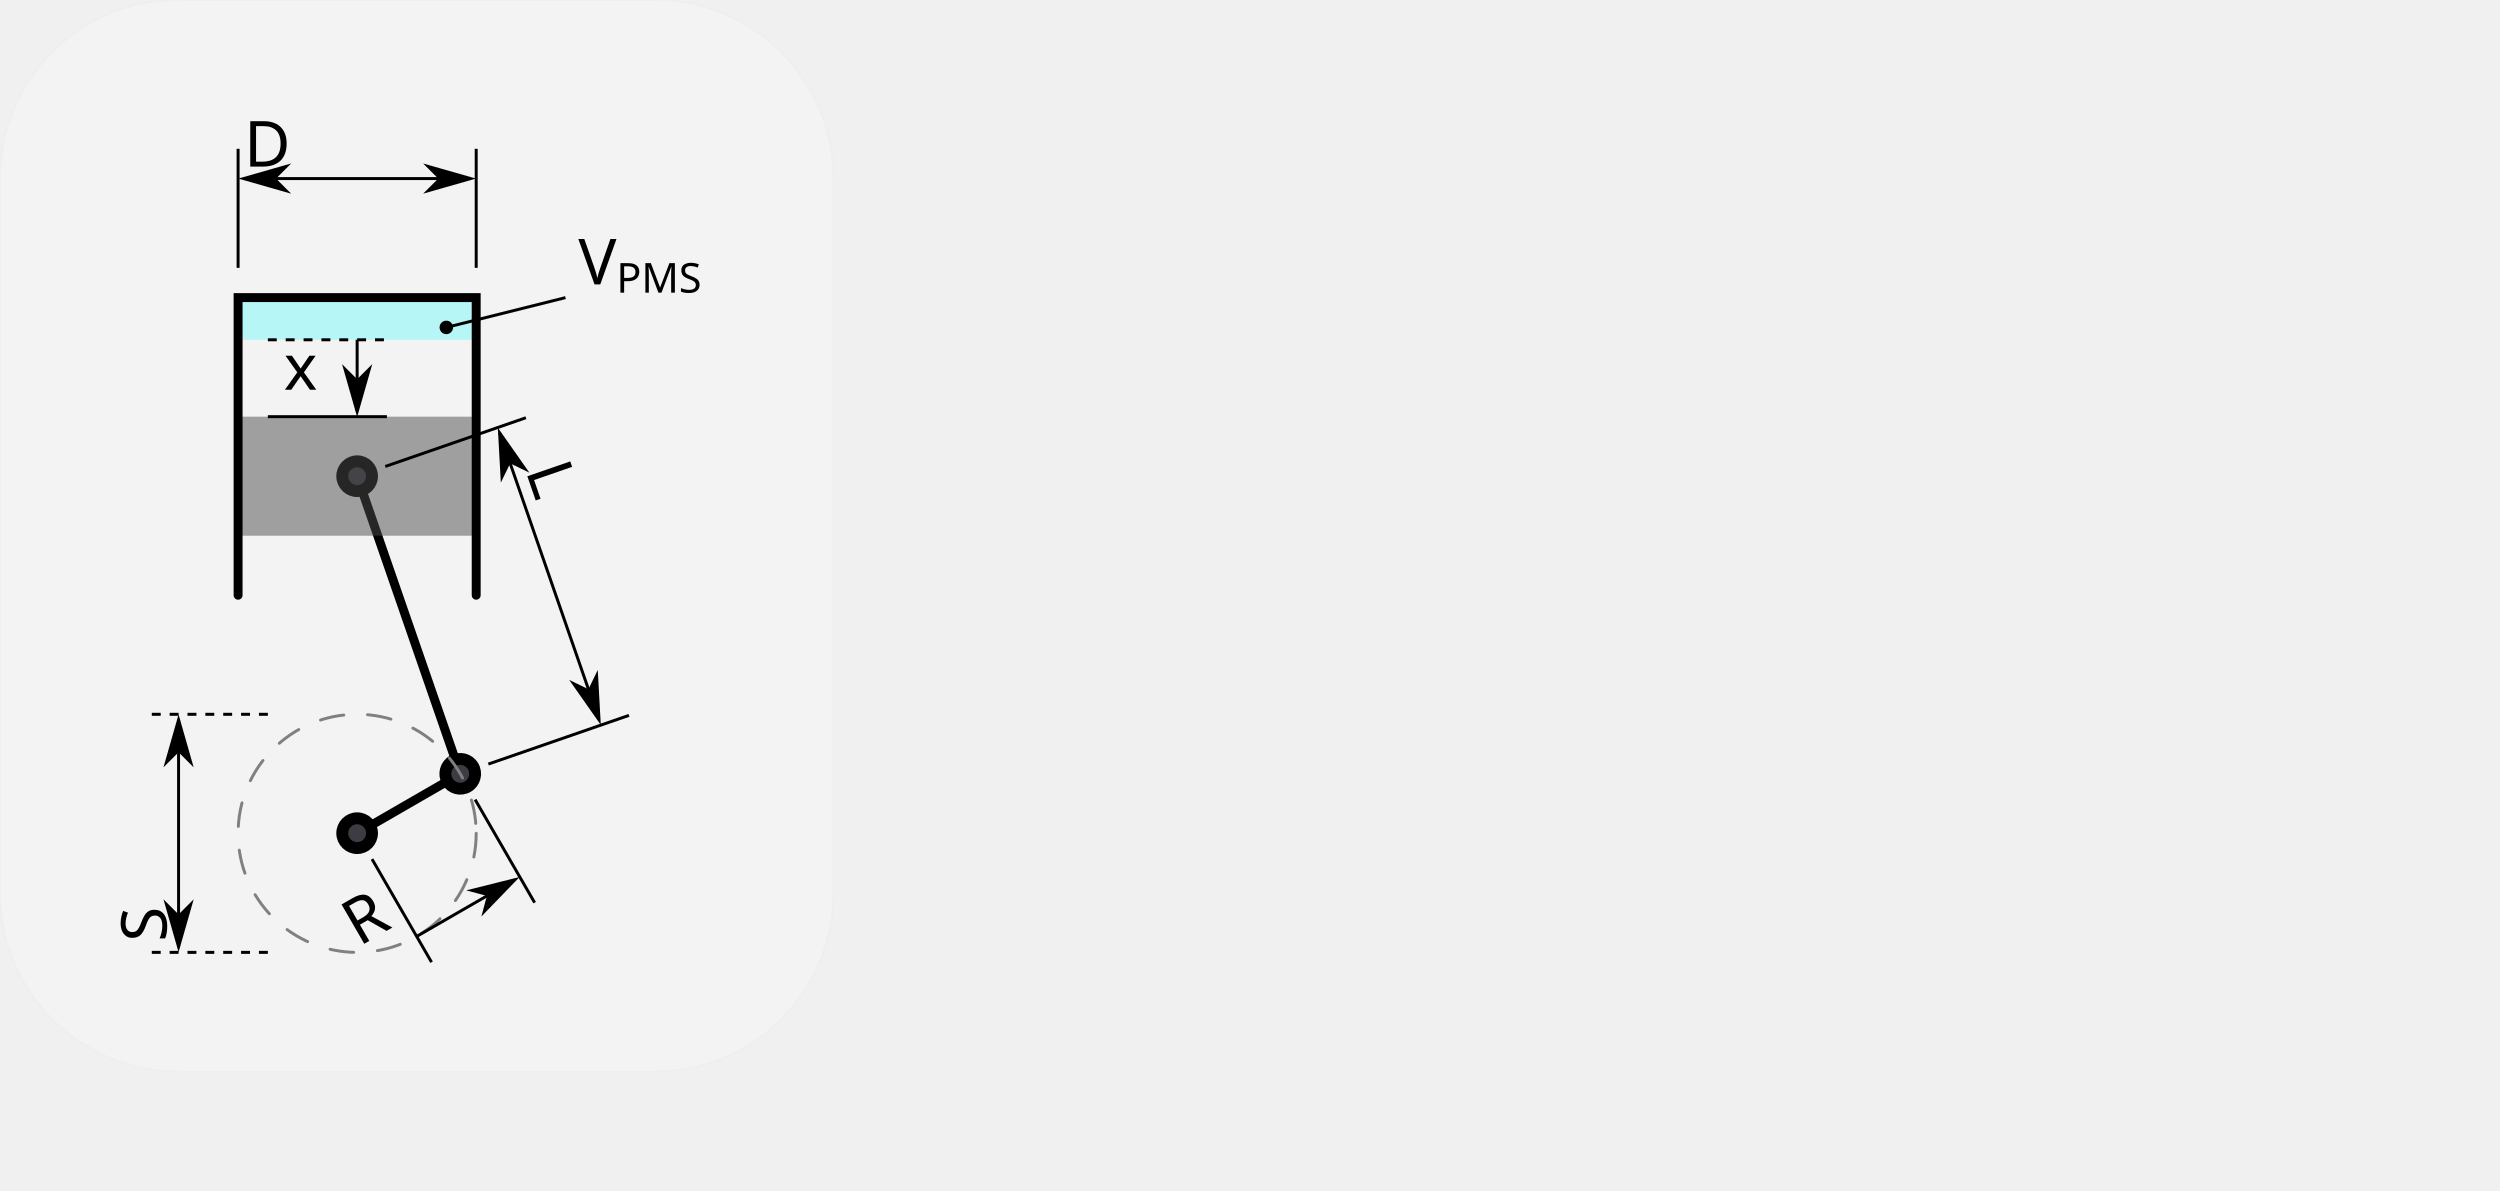
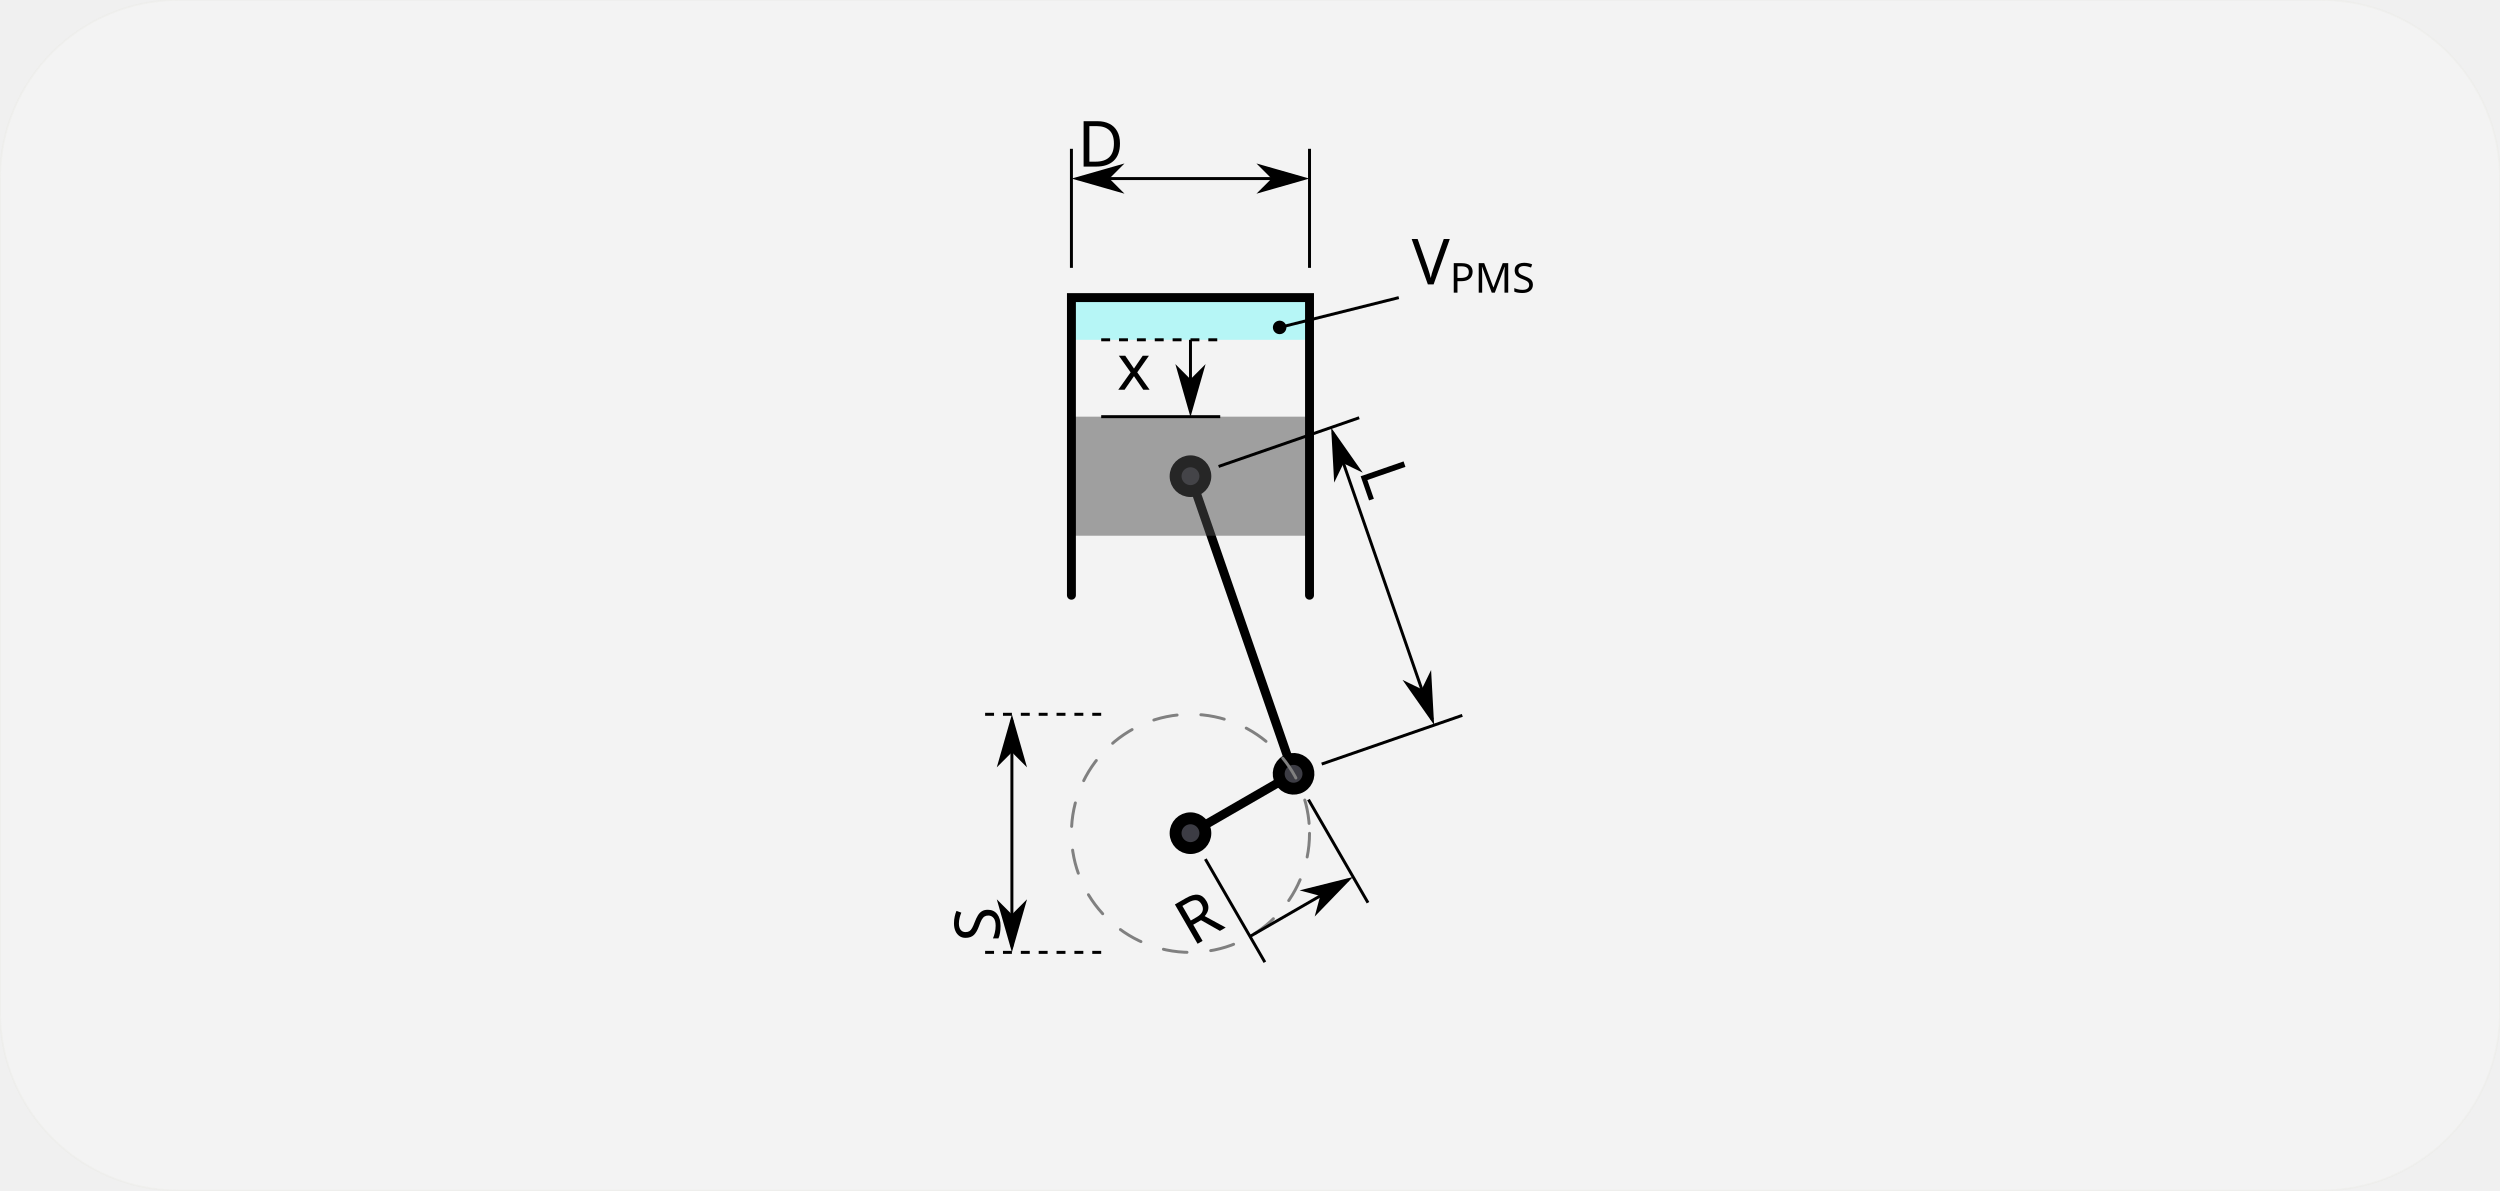
<svg xmlns="http://www.w3.org/2000/svg" width="420" height="200" viewBox="0 0 420 200" version="1.1" id="svg1097">
  <defs id="defs1091">
    <marker style="overflow:visible" id="marker2108" refX="0" refY="0" orient="auto">
      <path transform="matrix(-0.8,0,0,-0.8,-10,0)" style="fill:#000000;fill-opacity:1;fill-rule:evenodd;stroke:#000000;stroke-width:1pt;stroke-opacity:1" d="M 0,0 5,-5 -12.5,0 5,5 Z" id="path2106" />
    </marker>
    <marker style="overflow:visible" id="marker2098" refX="0" refY="0" orient="auto">
      <path transform="matrix(0.8,0,0,0.8,10,0)" style="fill:#000000;fill-opacity:1;fill-rule:evenodd;stroke:#000000;stroke-width:1pt;stroke-opacity:1" d="M 0,0 5,-5 -12.5,0 5,5 Z" id="path2096" />
    </marker>
    <marker style="overflow:visible" id="marker3242" refX="0" refY="0" orient="auto">
      <path transform="matrix(-0.8,0,0,-0.8,-10,0)" style="fill:#000000;fill-opacity:1;fill-rule:evenodd;stroke:#000000;stroke-width:1pt;stroke-opacity:1" d="M 0,0 5,-5 -12.5,0 5,5 Z" id="path3240" />
    </marker>
    <marker style="overflow:visible" id="marker3232" refX="0" refY="0" orient="auto">
      <path transform="matrix(0.8,0,0,0.8,10,0)" style="fill:#000000;fill-opacity:1;fill-rule:evenodd;stroke:#000000;stroke-width:1pt;stroke-opacity:1" d="M 0,0 5,-5 -12.5,0 5,5 Z" id="path3230" />
    </marker>
    <marker orient="auto" refY="0" refX="0" id="Arrow1Lend" style="overflow:visible">
      <path id="path1037" d="M 0,0 5,-5 -12.5,0 5,5 Z" style="fill:#000000;fill-opacity:1;fill-rule:evenodd;stroke:#000000;stroke-width:1pt;stroke-opacity:1" transform="matrix(-0.8,0,0,-0.8,-10,0)" />
    </marker>
    <marker orient="auto" refY="0" refX="0" id="Arrow1Lstart" style="overflow:visible">
      <path id="path1034" d="M 0,0 5,-5 -12.5,0 5,5 Z" style="fill:#000000;fill-opacity:1;fill-rule:evenodd;stroke:#000000;stroke-width:1pt;stroke-opacity:1" transform="matrix(0.8,0,0,0.8,10,0)" />
    </marker>
    <marker orient="auto" refY="0" refX="0" id="Arrow2Mend" style="overflow:visible">
      <path id="path1061" style="fill:#000000;fill-opacity:1;fill-rule:evenodd;stroke:#000000;stroke-width:0.625;stroke-linejoin:round;stroke-opacity:1" d="M 8.719,4.034 -2.207,0.016 8.719,-4.002 c -1.745,2.372 -1.735,5.617 -6e-7,8.035 z" transform="scale(-0.6)" />
    </marker>
    <marker style="overflow:visible" id="SquareM" refX="0" refY="0" orient="auto">
      <path transform="scale(0.4)" style="fill:#666666;fill-opacity:1;fill-rule:evenodd;stroke:#666666;stroke-width:1pt;stroke-opacity:1" d="M -5,-5 V 5 H 5 V -5 Z" id="path1220" />
    </marker>
    <marker style="overflow:visible" id="DiamondM" refX="0" refY="0" orient="auto">
      <path transform="scale(0.4)" style="fill:#666666;fill-opacity:1;fill-rule:evenodd;stroke:#666666;stroke-width:1pt;stroke-opacity:1" d="M 0,-7.071 -7.071,0 0,7.071 7.071,0 Z" id="path1229" />
    </marker>
    <marker style="overflow:visible" id="DotL" refX="0" refY="0" orient="auto">
      <path transform="matrix(0.8,0,0,0.8,5.92,0.8)" style="fill:#000000;fill-opacity:1;fill-rule:evenodd;stroke:#000000;stroke-width:1pt;stroke-opacity:1" d="m -2.5,-1 c 0,2.76 -2.24,5 -5,5 -2.76,0 -5,-2.24 -5,-5 0,-2.76 2.24,-5 5,-5 2.76,0 5,2.24 5,5 z" id="path1208" />
    </marker>
    <marker style="overflow:visible" id="DotM" refX="0" refY="0" orient="auto">
      <path transform="matrix(0.4,0,0,0.4,2.96,0.4)" style="fill:#000000;fill-opacity:1;fill-rule:evenodd;stroke:#000000;stroke-width:1pt;stroke-opacity:1" d="m -2.5,-1 c 0,2.76 -2.24,5 -5,5 -2.76,0 -5,-2.24 -5,-5 0,-2.76 2.24,-5 5,-5 2.76,0 5,2.24 5,5 z" id="path1211" />
    </marker>
    <marker style="overflow:visible" id="marker1423" refX="0" refY="0" orient="auto">
      <path transform="matrix(-0.4,0,0,-0.4,-4,0)" style="fill:#747090;fill-opacity:1;fill-rule:evenodd;stroke:#747090;stroke-width:1pt;stroke-opacity:1" d="M 0,0 5,-5 -12.5,0 5,5 Z" id="path1421" />
    </marker>
    <marker style="overflow:visible" id="Arrow1Mend" refX="0" refY="0" orient="auto">
      <path transform="matrix(-0.4,0,0,-0.4,-4,0)" style="fill:#747090;fill-opacity:1;fill-rule:evenodd;stroke:#747090;stroke-width:1pt;stroke-opacity:1" d="M 0,0 5,-5 -12.5,0 5,5 Z" id="path1156" />
    </marker>
    <marker style="overflow:visible" id="Arrow1MendG-0-3-6-1-8" refX="0" refY="0" orient="auto">
      <path transform="matrix(-0.4,0,0,-0.4,-4,0)" style="fill:#000080;fill-rule:evenodd;stroke:#000080;stroke-width:1pt" d="M 0,0 5,-5 -12.5,0 5,5 Z" id="path5557-65-8-40-5-7" />
    </marker>
    <marker style="overflow:visible" id="Arrow1MendG-0-3-3-3-6" refX="0" refY="0" orient="auto">
      <path transform="matrix(-0.4,0,0,-0.4,-4,0)" style="fill:#000080;fill-rule:evenodd;stroke:#000080;stroke-width:1pt" d="M 0,0 5,-5 -12.5,0 5,5 Z" id="path5557-65-8-1-2-1" />
    </marker>
    <marker style="overflow:visible" id="Arrow1MendG-0-3-9-0-6-6" refX="0" refY="0" orient="auto">
      <path transform="matrix(-0.4,0,0,-0.4,-4,0)" style="fill:#000080;fill-rule:evenodd;stroke:#000080;stroke-width:1pt" d="M 0,0 5,-5 -12.5,0 5,5 Z" id="path5557-65-8-6-1-2" />
    </marker>
    <marker style="overflow:visible" id="Arrow1MendG-0-3-33-2-6" refX="0" refY="0" orient="auto">
      <path transform="matrix(-0.4,0,0,-0.4,-4,0)" style="fill:#000080;fill-rule:evenodd;stroke:#000080;stroke-width:1pt" d="M 0,0 5,-5 -12.5,0 5,5 Z" id="path5557-65-8-3-7-0" />
    </marker>
    <marker style="overflow:visible" id="Arrow1MendG-0-3-0-6-9" refX="0" refY="0" orient="auto">
      <path transform="matrix(-0.4,0,0,-0.4,-4,0)" style="fill:#000080;fill-rule:evenodd;stroke:#000080;stroke-width:1pt" d="M 0,0 5,-5 -12.5,0 5,5 Z" id="path5557-65-8-4-0-3" />
    </marker>
    <marker style="overflow:visible" id="Arrow1MendG-0-3-8-9-7" refX="0" refY="0" orient="auto">
      <path transform="matrix(-0.4,0,0,-0.4,-4,0)" style="fill:#000080;fill-rule:evenodd;stroke:#000080;stroke-width:1pt" d="M 0,0 5,-5 -12.5,0 5,5 Z" id="path5557-65-8-9-9-0" />
    </marker>
    <marker style="overflow:visible" id="Arrow1MendG-0-3-7-8-1" refX="0" refY="0" orient="auto">
      <path transform="matrix(-0.4,0,0,-0.4,-4,0)" style="fill:#000080;fill-rule:evenodd;stroke:#000080;stroke-width:1pt" d="M 0,0 5,-5 -12.5,0 5,5 Z" id="path5557-65-8-64-2-2" />
    </marker>
    <marker style="overflow:visible" id="Arrow1MendG-0-3-03-7-2" refX="0" refY="0" orient="auto">
      <path transform="matrix(-0.4,0,0,-0.4,-4,0)" style="fill:#000080;fill-rule:evenodd;stroke:#000080;stroke-width:1pt" d="M 0,0 5,-5 -12.5,0 5,5 Z" id="path5557-65-8-0-2-9" />
    </marker>
    <marker style="overflow:visible" id="Arrow1MendG-0-3-2-9-5" refX="0" refY="0" orient="auto">
      <path transform="matrix(-0.4,0,0,-0.4,-4,0)" style="fill:#000080;fill-rule:evenodd;stroke:#000080;stroke-width:1pt" d="M 0,0 5,-5 -12.5,0 5,5 Z" id="path5557-65-8-5-8-6" />
    </marker>
    <marker style="overflow:visible" id="Arrow1MendG-0-3-5-5-5" refX="0" refY="0" orient="auto">
      <path transform="matrix(-0.4,0,0,-0.4,-4,0)" style="fill:#000080;fill-rule:evenodd;stroke:#000080;stroke-width:1pt" d="M 0,0 5,-5 -12.5,0 5,5 Z" id="path5557-65-8-94-6-3" />
    </marker>
    <marker style="overflow:visible" id="Arrow1Mstart" refX="0" refY="0" orient="auto">
      <path transform="matrix(0.4,0,0,0.4,4,0)" style="fill:#000000;fill-opacity:1;fill-rule:evenodd;stroke:#000000;stroke-width:1pt;stroke-opacity:1" d="M 0,0 5,-5 -12.5,0 5,5 Z" id="path5266" />
    </marker>
    <marker style="overflow:visible" id="marker5523" refX="0" refY="0" orient="auto">
      <path transform="matrix(-0.4,0,0,-0.4,-4,0)" style="fill:#000000;fill-opacity:1;fill-rule:evenodd;stroke:#000000;stroke-width:1pt;stroke-opacity:1" d="M 0,0 5,-5 -12.5,0 5,5 Z" id="path5269" />
    </marker>
    <marker style="overflow:visible" id="Arrow1MendG-0-5-91-9" refX="0" refY="0" orient="auto">
      <path transform="matrix(-0.4,0,0,-0.4,-4,0)" style="fill:#000080;fill-rule:evenodd;stroke:#000080;stroke-width:1pt" d="M 0,0 5,-5 -12.5,0 5,5 Z" id="path5557-65-6-0-0" />
    </marker>
    <marker style="overflow:visible" id="Arrow1MendG-0-9-1-9" refX="0" refY="0" orient="auto">
      <path transform="matrix(-0.4,0,0,-0.4,-4,0)" style="fill:#000080;fill-rule:evenodd;stroke:#000080;stroke-width:1pt" d="M 0,0 5,-5 -12.5,0 5,5 Z" id="path5557-65-7-4-3" />
    </marker>
    <marker style="overflow:visible" id="Arrow1Mstart-3" refX="0" refY="0" orient="auto">
      <path transform="matrix(0.4,0,0,0.4,4,0)" style="fill:#000000;fill-opacity:1;fill-rule:evenodd;stroke:#000000;stroke-width:1pt;stroke-opacity:1" d="M 0,0 5,-5 -12.5,0 5,5 Z" id="path5266-6" />
    </marker>
    <marker style="overflow:visible" id="marker5523-7" refX="0" refY="0" orient="auto">
      <path transform="matrix(-0.4,0,0,-0.4,-4,0)" style="fill:#000000;fill-opacity:1;fill-rule:evenodd;stroke:#000000;stroke-width:1pt;stroke-opacity:1" d="M 0,0 5,-5 -12.5,0 5,5 Z" id="path5269-5" />
    </marker>
    <marker style="overflow:visible" id="Arrow1Lstart-3" refX="0" refY="0" orient="auto">
      <path transform="matrix(0.8,0,0,0.8,10,0)" style="fill:#000000;fill-opacity:1;fill-rule:evenodd;stroke:#000000;stroke-width:1pt;stroke-opacity:1" d="M 0,0 5,-5 -12.5,0 5,5 Z" id="path1034-6" />
    </marker>
    <marker style="overflow:visible" id="Arrow1Lend-7" refX="0" refY="0" orient="auto">
      <path transform="matrix(-0.8,0,0,-0.8,-10,0)" style="fill:#000000;fill-opacity:1;fill-rule:evenodd;stroke:#000000;stroke-width:1pt;stroke-opacity:1" d="M 0,0 5,-5 -12.5,0 5,5 Z" id="path1037-5" />
    </marker>
    <marker orient="auto" refY="0" refX="0" id="Arrow1Lend-7-0" style="overflow:visible">
      <path id="path1037-5-9" d="M 0,0 5,-5 -12.5,0 5,5 Z" style="fill:#000000;fill-opacity:1;fill-rule:evenodd;stroke:#000000;stroke-width:1pt;stroke-opacity:1" transform="matrix(-0.8,0,0,-0.8,-10,0)" />
    </marker>
  </defs>
  <g style="display:none" id="layer2">
    <path style="fill:none;stroke:#000000;stroke-width:1px;stroke-linecap:butt;stroke-linejoin:miter;stroke-opacity:1" d="m 40,80 4.725,-1.637" id="path3714" />
    <path id="path3714-7" d="m 57.32,130 4.725,-1.637" style="display:inline;fill:none;stroke:#000000;stroke-width:1px;stroke-linecap:butt;stroke-linejoin:miter;stroke-opacity:1" />
    <g transform="rotate(-30,40,140)" id="g1171">
      <path style="fill:none;stroke:#000000;stroke-width:1px;stroke-linecap:butt;stroke-linejoin:miter;stroke-opacity:1" d="m 40,140 v 5" id="path1165" />
      <path id="path1167" d="m 60,140 v 5" style="fill:none;stroke:#000000;stroke-width:1px;stroke-linecap:butt;stroke-linejoin:miter;stroke-opacity:1" />
    </g>
  </g>
  <g transform="translate(0,-558.25)" id="layer1" style="display:inline">
-     <rect ry="30" y="558.25" x="0" height="180" width="140" id="rect4537" style="fill:#ffffff;fill-opacity:0.2;stroke:#d9daca;stroke-width:0.3;stroke-opacity:0.125" />
-     <g id="g1251">
+     <rect ry="30" y="558.25" x="0" height="200" width="420" id="rect4537" style="fill:#ffffff;fill-opacity:0.2;stroke:#d9daca;stroke-width:0.3;stroke-opacity:0.125" rx="30" />
+     <g id="g1251" transform="translate(139.9996)">
      <g id="g1114">
        <path id="path1154-6" d="M 77.32,688.25 60,638.25" style="fill:none;stroke:#000000;stroke-width:1.5;stroke-linecap:round;stroke-linejoin:miter;stroke-miterlimit:4;stroke-dasharray:none;stroke-opacity:1" />
        <path d="m 57.5,638.259 a 2.5,2.5 0 0 1 2.487,-2.509 2.5,2.5 0 0 1 2.513,2.483 2.5,2.5 0 0 1 -2.479,2.517 2.5,2.5 0 0 1 -2.521,-2.475" style="display:inline;fill:#3c3c44;fill-opacity:1;stroke:#000000;stroke-width:2;stroke-linecap:round;stroke-linejoin:round;stroke-miterlimit:4;stroke-dasharray:none;stroke-dashoffset:0;stroke-opacity:1" id="path49256-3-4-0" />
      </g>
      <g transform="rotate(-30,60,698.25)" id="g1087">
        <path style="fill:none;stroke:#000000;stroke-width:1.5;stroke-linecap:round;stroke-linejoin:miter;stroke-miterlimit:4;stroke-dasharray:none;stroke-opacity:1" d="m 60,698.25 20,2e-5" id="path1154" />
        <path d="m 77.5,698.259 a 2.5,2.5 0 0 1 2.487,-2.509 2.5,2.5 0 0 1 2.513,2.483 2.5,2.5 0 0 1 -2.479,2.517 2.5,2.5 0 0 1 -2.521,-2.475" style="display:inline;fill:#3c3c44;fill-opacity:1;stroke:#000000;stroke-width:2;stroke-linecap:round;stroke-linejoin:round;stroke-miterlimit:4;stroke-dasharray:none;stroke-dashoffset:0;stroke-opacity:1" id="path49256-3-4-0-3" />
      </g>
      <path d="m 57.5,698.235 a 2.5,2.5 0 0 1 2.487,-2.509 2.5,2.5 0 0 1 2.513,2.483 2.5,2.5 0 0 1 -2.479,2.517 2.5,2.5 0 0 1 -2.521,-2.475" id="path49256-3-81-6" style="display:inline;fill:#3c3c44;fill-opacity:1;stroke:#000000;stroke-width:2;stroke-linecap:round;stroke-linejoin:round;stroke-miterlimit:4;stroke-dasharray:none;stroke-dashoffset:0;stroke-opacity:1" />
      <circle r="20" cy="698.25" cx="60" id="path1083" style="fill:none;fill-opacity:0.998;fill-rule:evenodd;stroke:#808080;stroke-width:0.5;stroke-linecap:round;stroke-linejoin:round;stroke-miterlimit:4;stroke-dasharray:4, 4;stroke-dashoffset:0;stroke-opacity:1" />
      <rect y="628.25" x="40" height="20" width="40" id="rect1118" style="fill:#4d4d4d;fill-opacity:0.5;fill-rule:evenodd;stroke:none;stroke-width:1.5;stroke-linecap:round;stroke-linejoin:round;stroke-miterlimit:4;stroke-dasharray:none;stroke-dashoffset:0;stroke-opacity:1" />
      <rect y="608.25" x="40" height="7.085" width="40" id="rect1152" style="fill:#00ffff;fill-opacity:0.25;fill-rule:evenodd;stroke:none;stroke-width:1.5;stroke-linecap:round;stroke-linejoin:round;stroke-miterlimit:4;stroke-dasharray:none;stroke-dashoffset:0;stroke-opacity:1" />
      <path id="path1120" d="m 40,658.25 v -50 h 40 v 50" style="fill:none;stroke:#000000;stroke-width:1.5;stroke-linecap:round;stroke-linejoin:miter;stroke-miterlimit:4;stroke-dasharray:none;stroke-opacity:1" />
      <g id="g1977">
        <path id="path1028" d="m 40,603.25 v -20" style="fill:none;stroke:#000000;stroke-width:0.5;stroke-linecap:butt;stroke-linejoin:miter;stroke-miterlimit:4;stroke-dasharray:none;stroke-opacity:1" />
        <path id="path1030" d="m 80,603.25 v -20" style="fill:none;stroke:#000000;stroke-width:0.5;stroke-linecap:butt;stroke-linejoin:miter;stroke-miterlimit:4;stroke-dasharray:none;stroke-opacity:1" />
        <g id="g2042" transform="translate(0,5)">
          <path style="fill:none;stroke:#000000;stroke-width:0.5;stroke-linecap:butt;stroke-linejoin:miter;stroke-miterlimit:4;stroke-dasharray:none;stroke-opacity:1;marker-start:url(#Arrow1Lstart);marker-end:url(#Arrow1Lend)" d="M 41,583.25 H 79" id="path1032" />
          <text xml:space="preserve" style="font-style:normal;font-variant:normal;font-weight:normal;font-stretch:normal;font-size:10.667px;line-height:1.25;font-family:'SBL BibLit';-inkscape-font-specification:'SBL BibLit';text-align:center;letter-spacing:0px;word-spacing:0px;text-anchor:middle;fill:#000000;fill-opacity:1;stroke:none;stroke-width:1" x="60.162" y="581.227" id="text1934" transform="scale(0.9999826,1.000017)">
            <tspan id="tspan1932" x="60.162" y="581.227" style="font-size:10.667px;stroke-width:1">D</tspan>
          </text>
        </g>
      </g>
      <g id="g3040" transform="translate(-40,2e-5)">
        <path style="fill:none;stroke:#000000;stroke-width:0.5;stroke-linecap:butt;stroke-linejoin:miter;stroke-miterlimit:4;stroke-dasharray:1.5, 1.5;stroke-dashoffset:0;stroke-opacity:1" d="M 85,615.335 H 105" id="path1028-5" />
        <path style="fill:none;stroke:#000000;stroke-width:0.5;stroke-linecap:butt;stroke-linejoin:miter;stroke-miterlimit:4;stroke-dasharray:none;stroke-dashoffset:0;stroke-opacity:1" d="M 85,628.25 H 105" id="path1030-6" />
        <g transform="rotate(90,78.9575,647.1687)" id="g2042-2">
          <path id="path1032-9" d="m 47.124,626.126 h 12" style="fill:none;stroke:#000000;stroke-width:0.5;stroke-linecap:butt;stroke-linejoin:miter;stroke-miterlimit:4;stroke-dasharray:none;stroke-opacity:1;marker-end:url(#Arrow1Lend-7)" />
          <text transform="matrix(0,-0.9999826,1.000017,0,0,0)" id="text1934-1" y="55.516" x="-620.383" style="font-style:normal;font-variant:normal;font-weight:normal;font-stretch:normal;font-size:10.667px;line-height:1.25;font-family:'SBL BibLit';-inkscape-font-specification:'SBL BibLit';text-align:center;letter-spacing:0px;word-spacing:0px;text-anchor:middle;fill:#000000;fill-opacity:1;stroke:none;stroke-width:1" xml:space="preserve">
            <tspan style="font-size:10.667px;stroke-width:1" y="55.516" x="-620.383" id="tspan1932-2">x</tspan>
          </text>
        </g>
      </g>
      <g transform="rotate(70.894,32.4413,639.7969)" id="g3228">
        <path style="fill:none;stroke:#000000;stroke-width:0.5;stroke-linecap:butt;stroke-linejoin:miter;stroke-miterlimit:4;stroke-dasharray:none;stroke-opacity:1" d="m 40,608.25 -5e-6,-25" id="path3216" />
        <path style="fill:none;stroke:#000000;stroke-width:0.5;stroke-linecap:butt;stroke-linejoin:miter;stroke-miterlimit:4;stroke-dasharray:none;stroke-opacity:1" d="M 92.915,608.25 92.915,583.25" id="path3218" />
        <g transform="translate(0,5)" id="g3226">
          <path id="path3220" d="m 41,583.25 h 50.915" style="fill:none;stroke:#000000;stroke-width:0.5;stroke-linecap:butt;stroke-linejoin:miter;stroke-miterlimit:4;stroke-dasharray:none;stroke-opacity:1;marker-start:url(#marker3232);marker-end:url(#marker3242)" />
          <text transform="scale(0.9999826,1.000017)" id="text3224" y="581.227" x="66.39" style="font-style:normal;font-variant:normal;font-weight:normal;font-stretch:normal;font-size:10.667px;line-height:1.25;font-family:'SBL BibLit';-inkscape-font-specification:'SBL BibLit';text-align:center;letter-spacing:0px;word-spacing:0px;text-anchor:middle;fill:#000000;fill-opacity:1;stroke:none;stroke-width:1" xml:space="preserve">
            <tspan style="font-size:10.667px;stroke-width:1" y="581.227" x="66.39" id="tspan3222">L</tspan>
          </text>
        </g>
      </g>
      <g transform="rotate(-120,108.9355,671.2263)" id="g3040-3" style="display:inline">
        <path id="path1028-5-6" d="M 85,615.335 H 105" style="fill:none;stroke:#000000;stroke-width:0.5;stroke-linecap:butt;stroke-linejoin:miter;stroke-miterlimit:4;stroke-dasharray:none;stroke-dashoffset:0;stroke-opacity:1" />
        <path id="path1030-6-0" d="M 85,635.335 H 105" style="fill:none;stroke:#000000;stroke-width:0.5;stroke-linecap:butt;stroke-linejoin:miter;stroke-miterlimit:4;stroke-dasharray:none;stroke-dashoffset:0;stroke-opacity:1" />
        <g id="g2042-2-6" transform="rotate(90,73.9575,642.1687)">
          <path style="fill:none;stroke:#000000;stroke-width:0.5;stroke-linecap:butt;stroke-linejoin:miter;stroke-miterlimit:4;stroke-dasharray:none;stroke-opacity:1;marker-end:url(#Arrow1Lend-7-0)" d="m 47.124,626.126 h 19" id="path1032-9-2" />
          <text xml:space="preserve" style="font-style:normal;font-variant:normal;font-weight:normal;font-stretch:normal;font-size:10.667px;line-height:1.25;font-family:'SBL BibLit';-inkscape-font-specification:'SBL BibLit';text-align:center;letter-spacing:0px;word-spacing:0px;text-anchor:middle;fill:#000000;fill-opacity:1;stroke:none;stroke-width:1" x="56.424" y="622.782" id="text1934-1-6" transform="scale(0.9999826,1.000017)">
            <tspan id="tspan1932-2-1" x="56.424" y="622.782" style="font-size:10.667px;stroke-width:1">R</tspan>
          </text>
        </g>
      </g>
      <path id="path1954" d="m 75,613.25 20,-5" style="fill:none;stroke:#000000;stroke-width:0.5;stroke-linecap:butt;stroke-linejoin:miter;stroke-miterlimit:4;stroke-dasharray:none;stroke-opacity:1;marker-start:url(#DotM)" />
      <text id="text1982" y="606.025" x="97.159" style="font-style:normal;font-variant:normal;font-weight:normal;font-stretch:normal;font-size:10.667px;line-height:1.25;font-family:'SBL BibLit';-inkscape-font-specification:'SBL BibLit';letter-spacing:0px;word-spacing:0px;fill:#000000;fill-opacity:1;stroke:none" xml:space="preserve">
        <tspan style="font-size:10.667px" y="606.025" x="97.159" id="tspan1980">V<tspan id="tspan1984" style="font-size:65%;baseline-shift:sub">PMS</tspan>
        </tspan>
      </text>
      <g transform="rotate(-90,100,658.25)" id="g2094">
        <path style="fill:none;stroke:#000000;stroke-width:0.5;stroke-linecap:butt;stroke-linejoin:miter;stroke-miterlimit:4;stroke-dasharray:1.5, 1.5;stroke-dashoffset:0;stroke-opacity:1" d="m 40,603.25 v -20" id="path2082" />
        <path style="fill:none;stroke:#000000;stroke-width:0.5;stroke-linecap:butt;stroke-linejoin:miter;stroke-miterlimit:4;stroke-dasharray:1.5, 1.5;stroke-dashoffset:0;stroke-opacity:1" d="m 80,603.25 v -20" id="path2084" />
        <g transform="translate(0,5)" id="g2092">
          <path id="path2086" d="M 41,583.25 H 79" style="fill:none;stroke:#000000;stroke-width:0.5;stroke-linecap:butt;stroke-linejoin:miter;stroke-miterlimit:4;stroke-dasharray:none;stroke-opacity:1;marker-start:url(#marker2098);marker-end:url(#marker2108)" />
          <text transform="scale(0.9999826,1.000017)" id="text2090" y="581.227" x="59.983" style="font-style:normal;font-variant:normal;font-weight:normal;font-stretch:normal;font-size:10.667px;line-height:1.25;font-family:'SBL BibLit';-inkscape-font-specification:'SBL BibLit';text-align:center;letter-spacing:0px;word-spacing:0px;text-anchor:middle;fill:#000000;fill-opacity:1;stroke:none;stroke-width:1" xml:space="preserve">
            <tspan style="font-size:10.667px;stroke-width:1" y="581.227" x="59.983" id="tspan2088">S</tspan>
          </text>
        </g>
      </g>
    </g>
  </g>
</svg>
